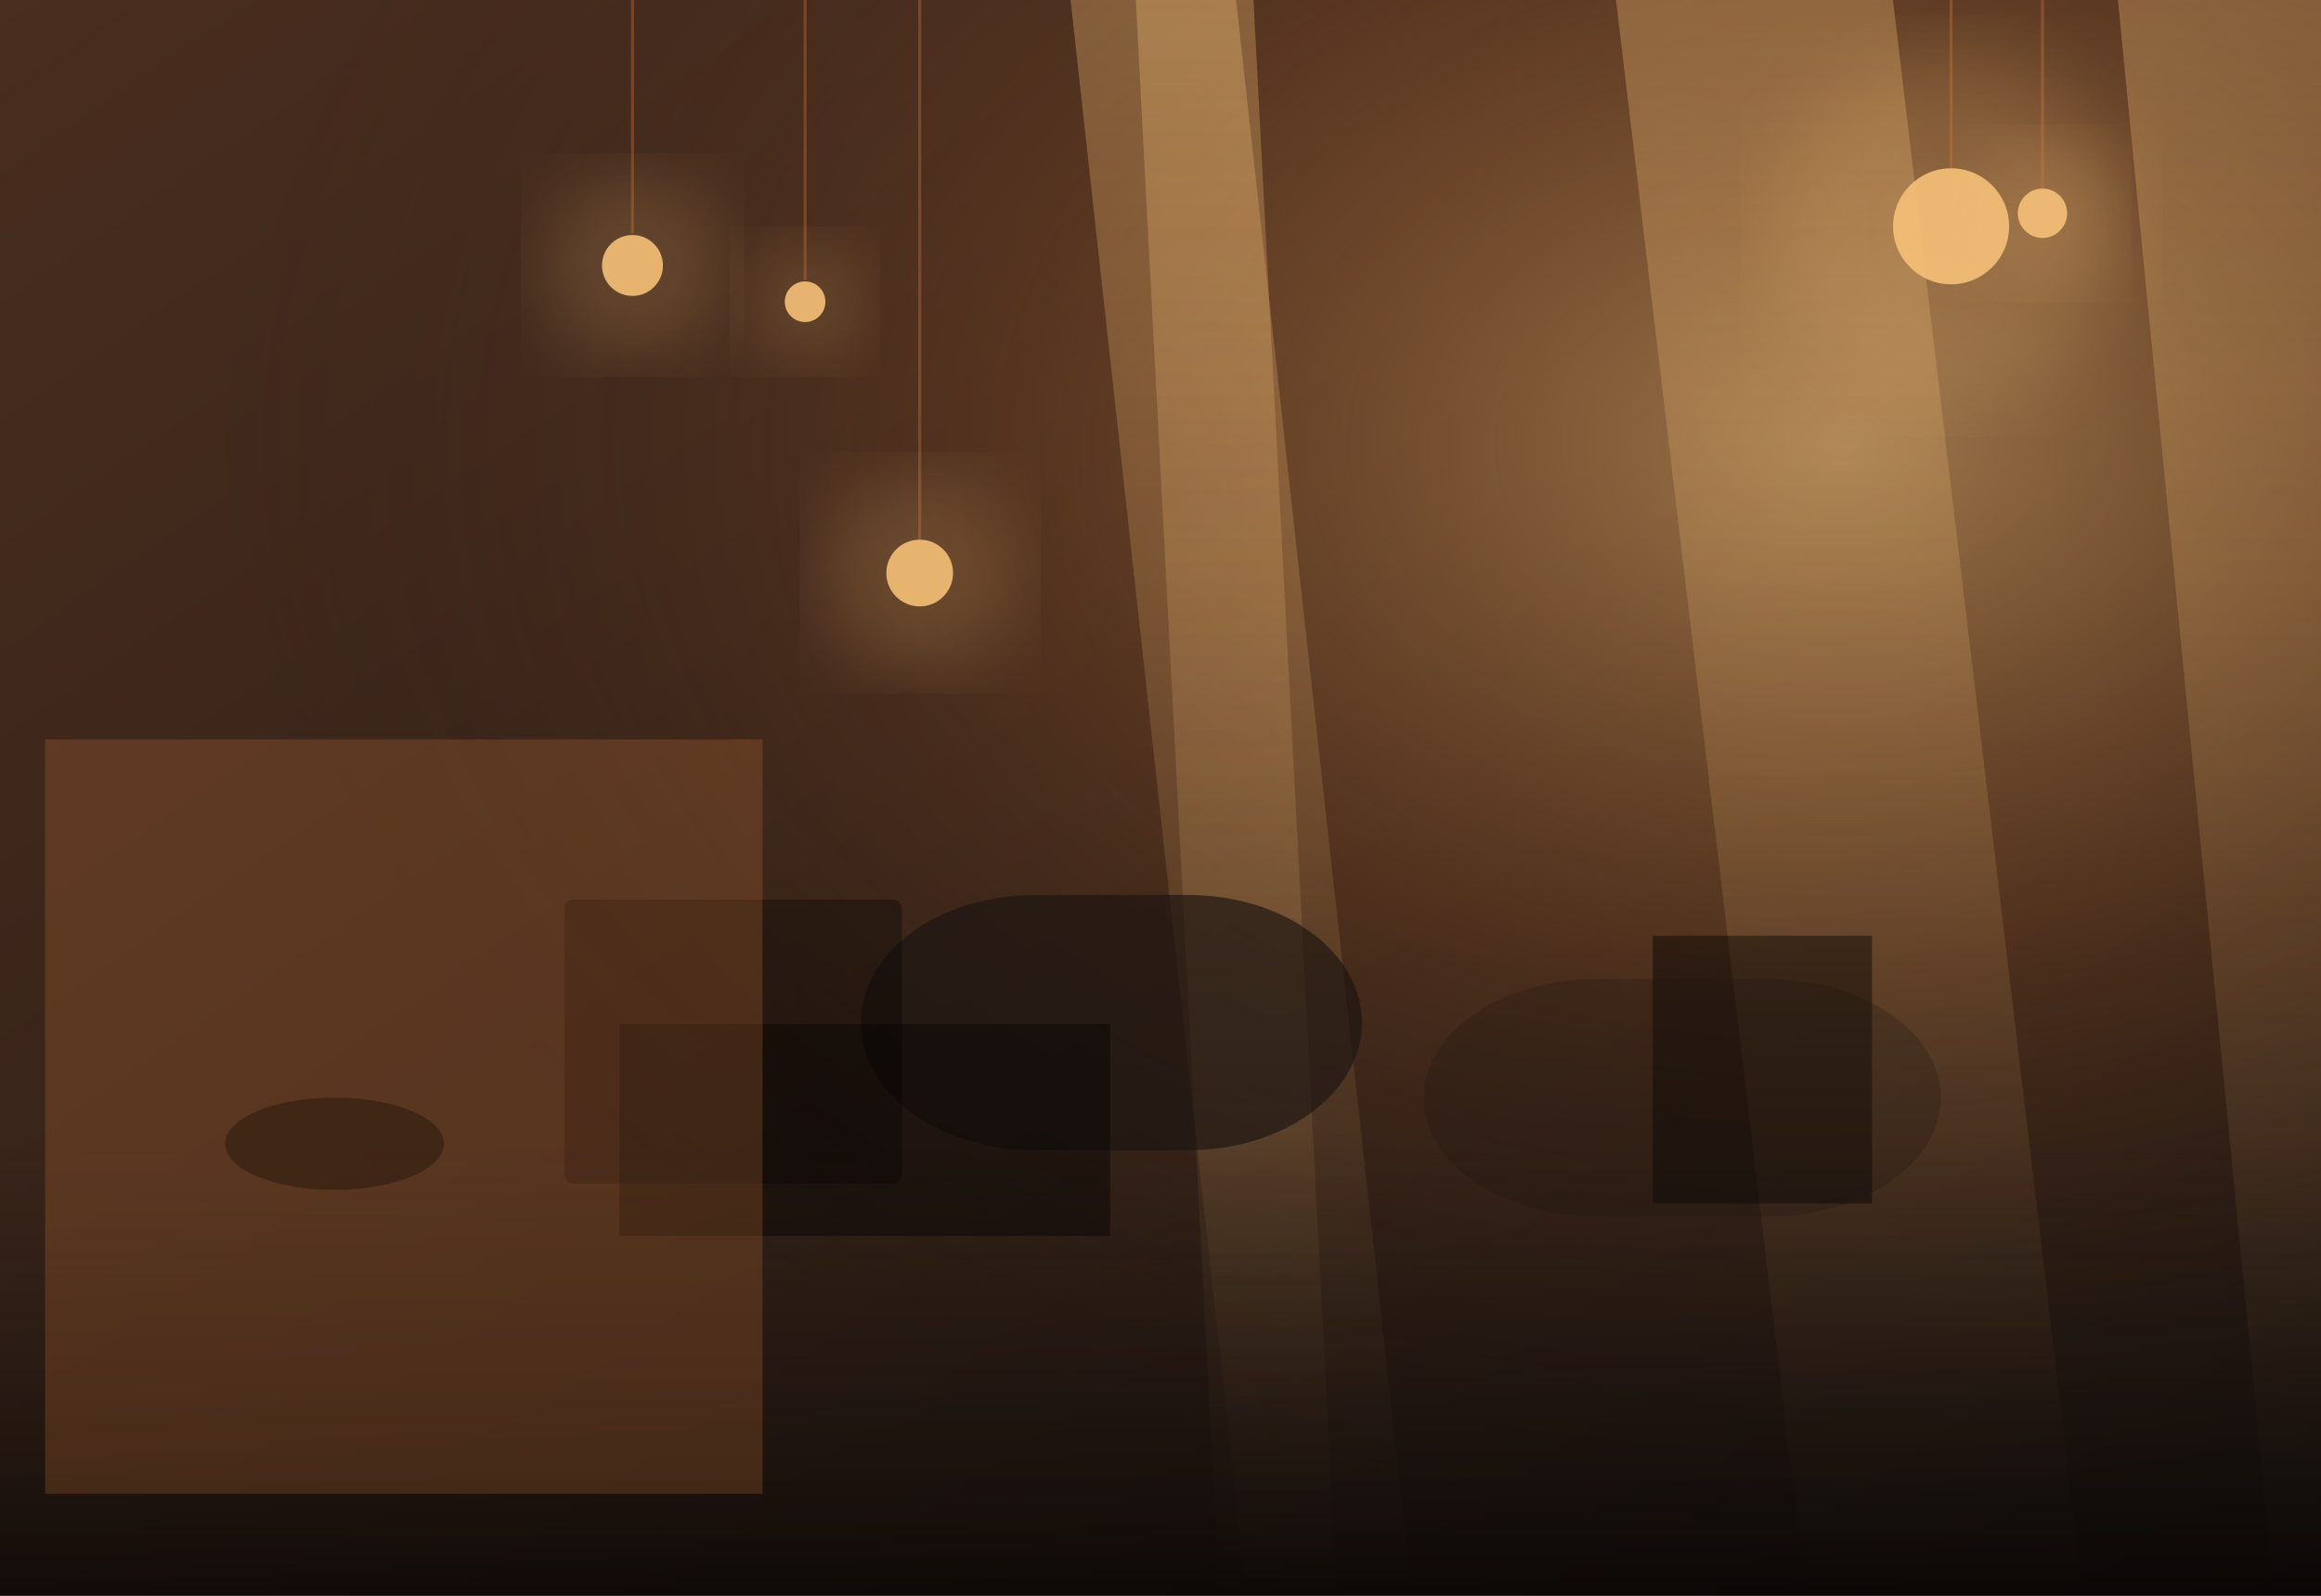
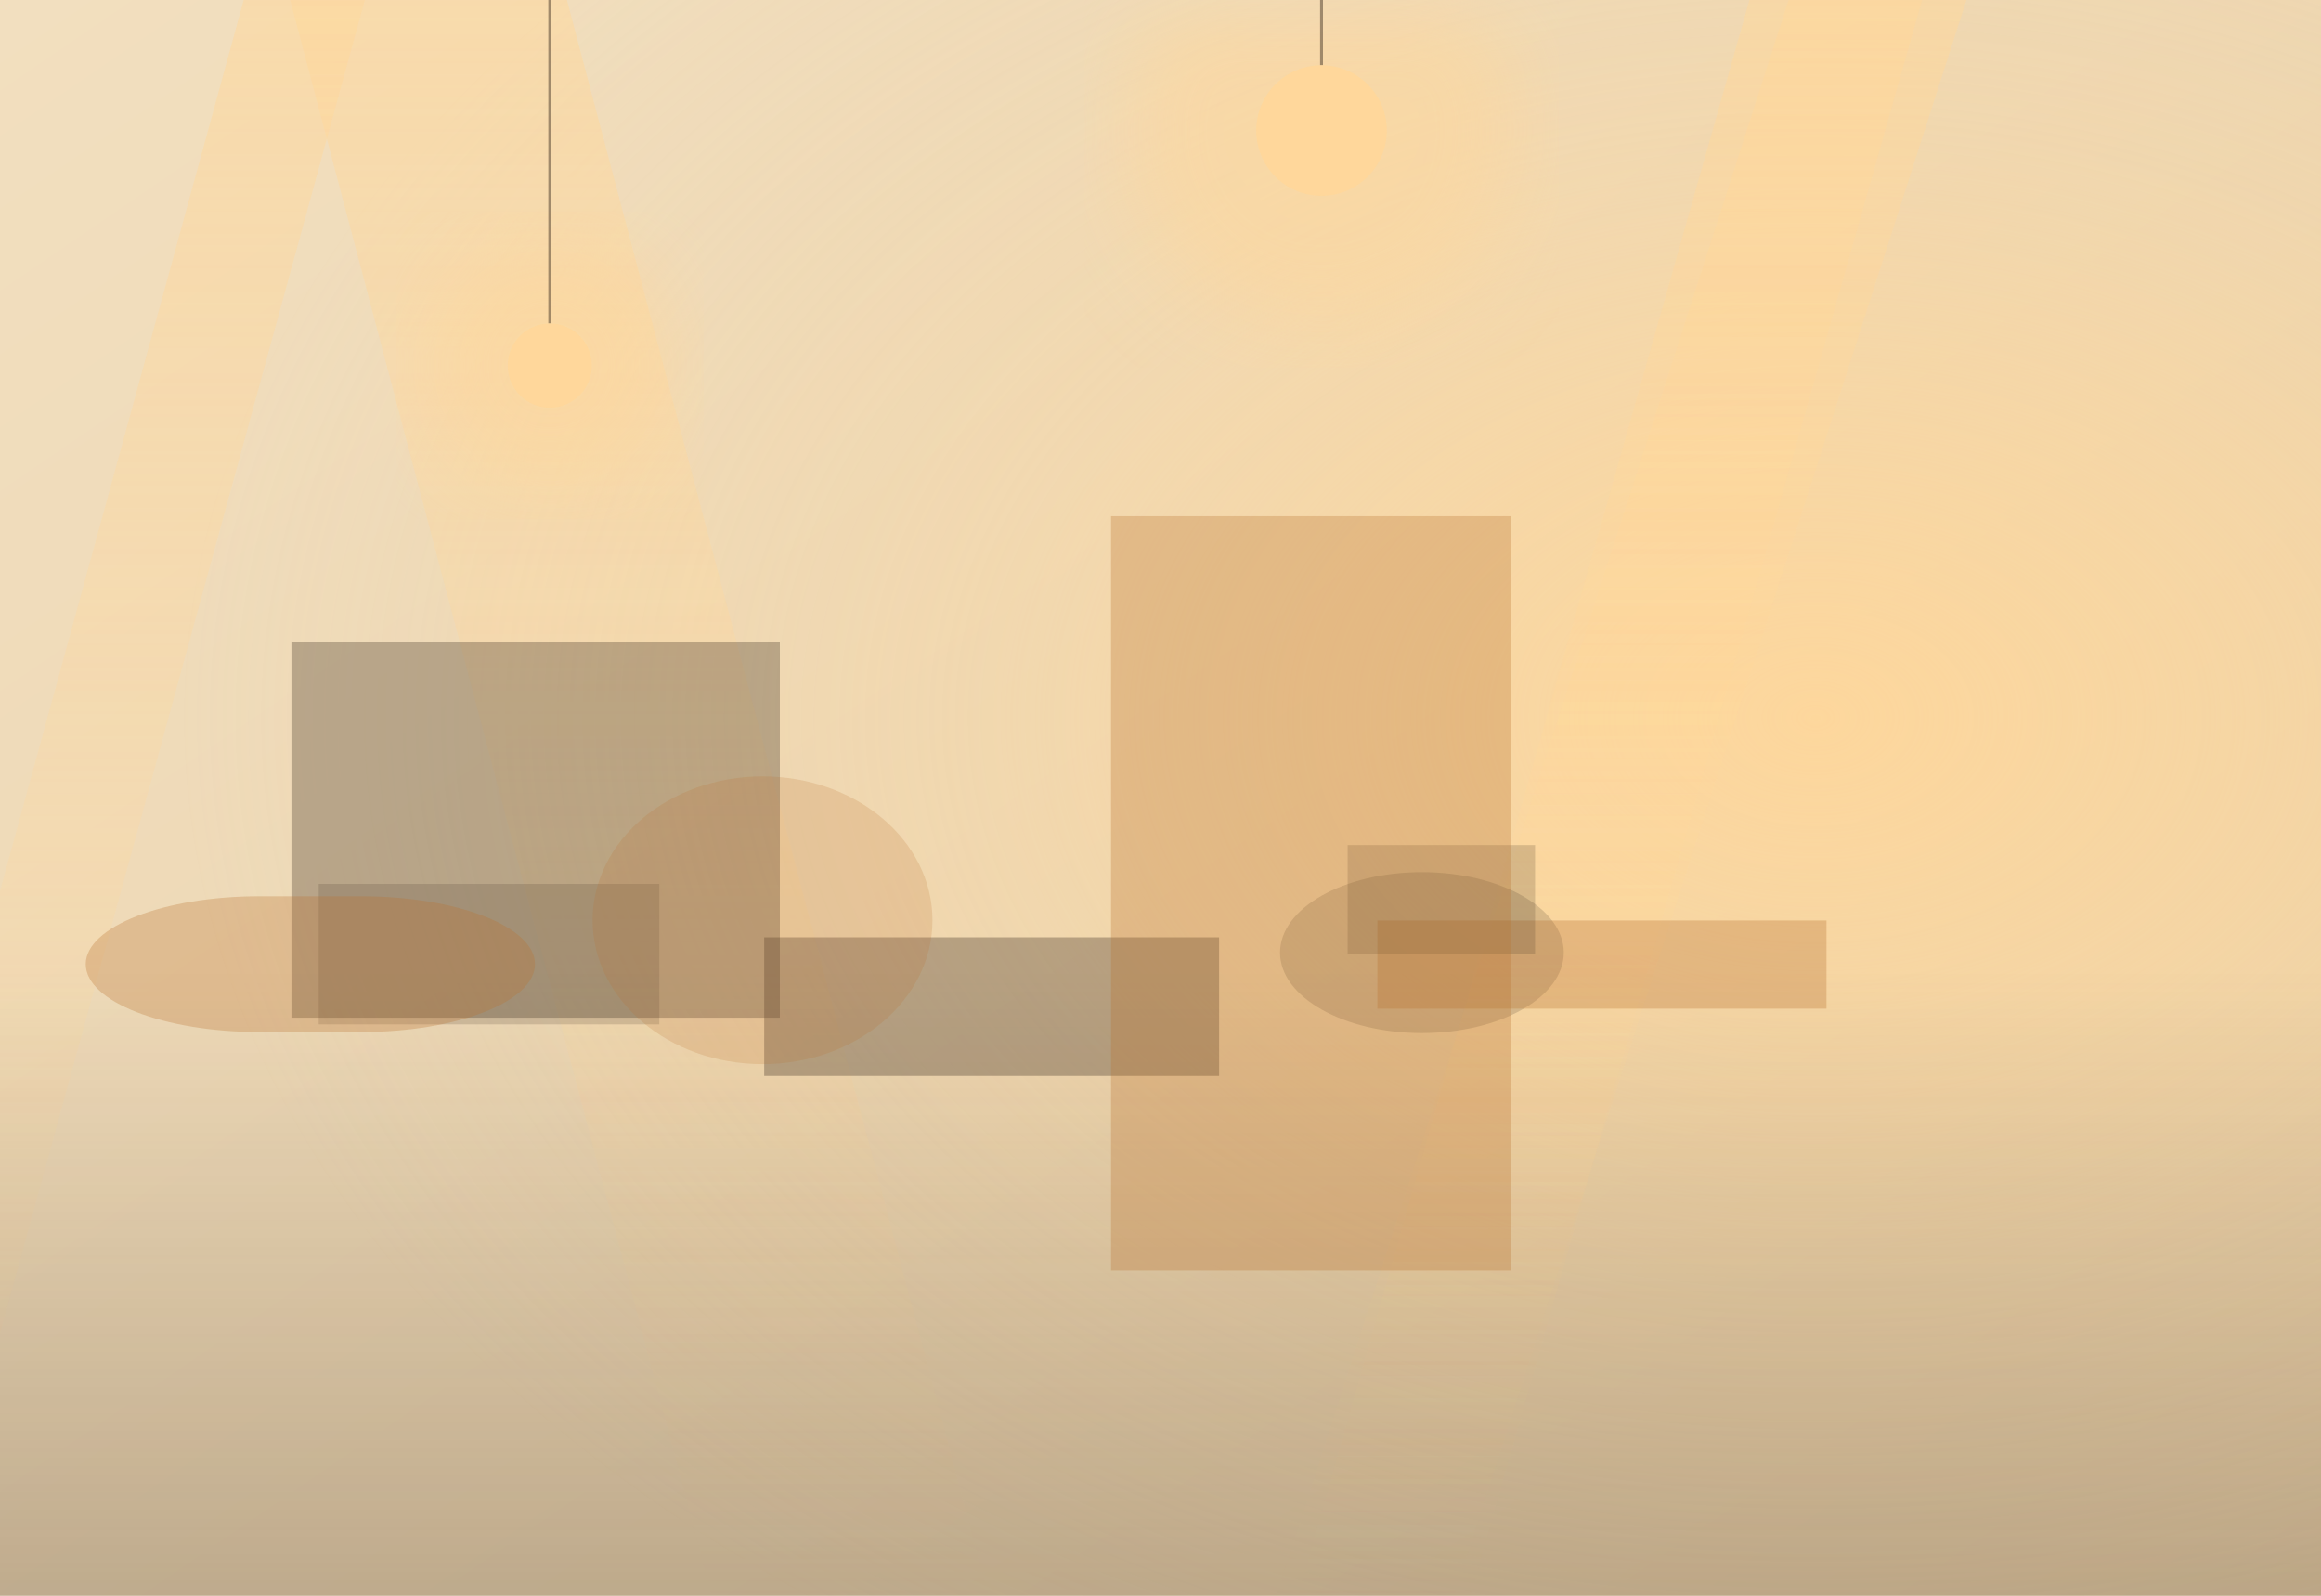
<svg xmlns="http://www.w3.org/2000/svg" viewBox="0 0 1600 1100" width="1600" height="1100" role="img" aria-label="rest-ember placeholder render">
  <defs>
    <linearGradient id="bg" x1="0" y1="0" x2="1" y2="1">
-       <stop offset="0" stop-color="#4a2e1f" />
-       <stop offset="1" stop-color="#1c1410" />
+       <stop offset="0" stop-color="#f2dfbf" />
+       <stop offset="1" stop-color="#e7cfa9" />
    </linearGradient>
-     <radialGradient id="glow" cx="0.79" cy="0.28" r="0.7">
-       <stop offset="0" stop-color="#f5c078" stop-opacity="0.55" />
-       <stop offset="0.5" stop-color="#d47a3a" stop-opacity="0.18" />
-       <stop offset="1" stop-color="#1c1410" stop-opacity="0" />
+     <radialGradient id="glow" cx="0.78" cy="0.45" r="0.7">
+       <stop offset="0" stop-color="#ffd79a" stop-opacity="0.9" />
+       <stop offset="0.5" stop-color="#ffd79a" stop-opacity="0.25" />
+       <stop offset="1" stop-color="#e7cfa9" stop-opacity="0" />
    </radialGradient>
    <linearGradient id="shaft" x1="0" y1="0" x2="0" y2="1">
-       <stop offset="0" stop-color="#f5c078" stop-opacity="0.35" />
-       <stop offset="1" stop-color="#f5c078" stop-opacity="0" />
+       <stop offset="0" stop-color="#ffd79a" stop-opacity="0.55" />
+       <stop offset="1" stop-color="#ffd79a" stop-opacity="0" />
    </linearGradient>
    <linearGradient id="floor" x1="0" y1="0" x2="0" y2="1">
-       <stop offset="0" stop-color="#1c1410" stop-opacity="0" />
-       <stop offset="1" stop-color="#000" stop-opacity="0.65" />
+       <stop offset="0" stop-color="#4a3a2a" stop-opacity="0" />
+       <stop offset="1" stop-color="#4a3a2a" stop-opacity="0.28" />
    </linearGradient>
    <filter id="grain">
-       <feTurbulence type="fractalNoise" baseFrequency="0.9" numOctaves="2" seed="103" stitchTiles="stitch" />
+       <feTurbulence type="fractalNoise" baseFrequency="0.9" numOctaves="2" seed="104" stitchTiles="stitch" />
      <feColorMatrix type="saturate" values="0" />
      <feComponentTransfer>
-         <feFuncA type="linear" slope="0.14" />
+         <feFuncA type="linear" slope="0.12" />
      </feComponentTransfer>
      <feBlend in2="SourceGraphic" mode="overlay" />
    </filter>
    <filter id="soft">
      <feGaussianBlur stdDeviation="28" />
    </filter>
  </defs>
  <rect x="0.0" y="0.0" width="1600.0" height="1100.0" fill="url(#bg)" opacity="1.00" rx="0" />
  <rect x="0.0" y="0.0" width="1600.0" height="1100.0" fill="url(#glow)" opacity="1.00" rx="0" />
-   <g transform="translate(1114 0) skewX(6.8)">
-     <rect x="0.0" y="0.0" width="190.9" height="1100.0" fill="url(#shaft)" opacity="0.90" rx="0" />
+   <g transform="translate(1233 0) skewX(-17.8)">
+     <rect x="0.0" y="0.0" width="122.6" height="1100.0" fill="url(#shaft)" opacity="0.90" rx="0" />
  </g>
-   <g transform="translate(1460 0) skewX(5.6)">
-     <rect x="0.0" y="0.0" width="178.3" height="1100.0" fill="url(#shaft)" opacity="0.90" rx="0" />
+   <g transform="translate(200 0) skewX(14.8)">
+     <rect x="0.0" y="0.0" width="190.8" height="1100.0" fill="url(#shaft)" opacity="0.90" rx="0" />
  </g>
-   <g transform="translate(738 0) skewX(6.3)">
-     <rect x="0.0" y="0.0" width="114.1" height="1100.0" fill="url(#shaft)" opacity="0.90" rx="0" />
+   <g transform="translate(168 0) skewX(-15.3)">
+     <rect x="0.0" y="0.0" width="83.5" height="1100.0" fill="url(#shaft)" opacity="0.90" rx="0" />
  </g>
-   <g transform="translate(783 0) skewX(3.0)">
-     <rect x="0.0" y="0.0" width="81.1" height="1100.0" fill="url(#shaft)" opacity="0.90" rx="0" />
+   <g transform="translate(1206 0) skewX(-15.8)">
+     <rect x="0.0" y="0.0" width="119.0" height="1100.0" fill="url(#shaft)" opacity="0.90" rx="0" />
  </g>
-   <rect x="0.0" y="787.8" width="1600.0" height="312.2" fill="url(#floor)" opacity="1.00" rx="0" />
-   <rect x="155.2" y="756.6" width="150.8" height="63.6" fill="#000" opacity="0.59" rx="120" />
-   <rect x="1139.3" y="645.0" width="151.2" height="184.6" fill="#000" opacity="0.42" rx="0" />
-   <rect x="593.5" y="616.9" width="345.4" height="176.0" fill="#1c1410" opacity="0.66" rx="120" />
-   <rect x="389.1" y="620.1" width="232.7" height="195.8" fill="#000" opacity="0.31" rx="6" />
-   <rect x="427.0" y="706.0" width="338.3" height="145.9" fill="#000" opacity="0.39" rx="0" />
-   <rect x="981.5" y="674.8" width="356.5" height="163.9" fill="#1c1410" opacity="0.26" rx="120" />
-   <circle cx="634" cy="395" r="69" fill="#f5c078" opacity="0.18" filter="url(#soft)" />
-   <line x1="634" y1="0" x2="634" y2="372" stroke="#d47a3a" stroke-opacity="0.35" stroke-width="2" />
-   <circle cx="634" cy="395" r="23" fill="#f5c078" opacity="0.9" />
-   <circle cx="1345" cy="156" r="121" fill="#f5c078" opacity="0.18" filter="url(#soft)" />
-   <line x1="1345" y1="0" x2="1345" y2="116" stroke="#d47a3a" stroke-opacity="0.35" stroke-width="2" />
-   <circle cx="1345" cy="156" r="40" fill="#f5c078" opacity="0.9" />
-   <circle cx="555" cy="208" r="43" fill="#f5c078" opacity="0.18" filter="url(#soft)" />
-   <line x1="555" y1="0" x2="555" y2="193" stroke="#d47a3a" stroke-opacity="0.35" stroke-width="2" />
-   <circle cx="555" cy="208" r="14" fill="#f5c078" opacity="0.9" />
-   <circle cx="436" cy="183" r="64" fill="#f5c078" opacity="0.18" filter="url(#soft)" />
-   <line x1="436" y1="0" x2="436" y2="161" stroke="#d47a3a" stroke-opacity="0.35" stroke-width="2" />
-   <circle cx="436" cy="183" r="21" fill="#f5c078" opacity="0.9" />
-   <circle cx="1408" cy="147" r="51" fill="#f5c078" opacity="0.18" filter="url(#soft)" />
-   <line x1="1408" y1="0" x2="1408" y2="130" stroke="#d47a3a" stroke-opacity="0.35" stroke-width="2" />
-   <circle cx="1408" cy="147" r="17" fill="#f5c078" opacity="0.9" />
-   <rect x="31.1" y="509.7" width="494.6" height="520.0" fill="#d47a3a" opacity="0.22" rx="0" />
-   <rect x="0.0" y="0.0" width="1600.0" height="1100.0" fill="#000" opacity="0.00" rx="0" />
-   <rect width="1600" height="1100" fill="#1c1410" opacity="0.001" filter="url(#grain)" />
+   <rect x="0.0" y="669.3" width="1600.0" height="430.7" fill="url(#floor)" opacity="1.00" rx="0" />
+   <rect x="882.4" y="601.2" width="195.6" height="110.9" fill="#4a3a2a" opacity="0.19" rx="120" />
+   <rect x="219.7" y="609.3" width="234.8" height="96.8" fill="#4a3a2a" opacity="0.19" rx="0" />
+   <rect x="526.8" y="646.1" width="313.6" height="95.5" fill="#4a3a2a" opacity="0.35" rx="0" />
+   <rect x="949.5" y="634.5" width="309.6" height="60.8" fill="#b9722f" opacity="0.31" rx="0" />
+   <rect x="200.9" y="442.3" width="336.7" height="259.2" fill="#4a3a2a" opacity="0.33" rx="0" />
+   <rect x="929.0" y="582.5" width="129.2" height="75.3" fill="#4a3a2a" opacity="0.20" rx="0" />
+   <rect x="59.1" y="617.8" width="309.7" height="93.6" fill="#b9722f" opacity="0.29" rx="120" />
+   <rect x="408.5" y="535.2" width="234.3" height="198.3" fill="#b9722f" opacity="0.19" rx="120" />
+   <circle cx="911" cy="90" r="136" fill="#ffd79a" opacity="0.5" filter="url(#soft)" />
+   <line x1="911" y1="0" x2="911" y2="45" stroke="#4a3a2a" stroke-opacity="0.5" stroke-width="2" />
+   <circle cx="911" cy="90" r="45" fill="#ffd79a" opacity="0.95" />
+   <circle cx="379" cy="252" r="88" fill="#ffd79a" opacity="0.5" filter="url(#soft)" />
+   <line x1="379" y1="0" x2="379" y2="223" stroke="#4a3a2a" stroke-opacity="0.5" stroke-width="2" />
+   <circle cx="379" cy="252" r="29" fill="#ffd79a" opacity="0.95" />
+   <rect x="765.9" y="355.8" width="275.5" height="520.0" fill="#b9722f" opacity="0.30" rx="0" />
+   <rect width="1600" height="1100" fill="#e7cfa9" opacity="0.001" filter="url(#grain)" />
</svg>
